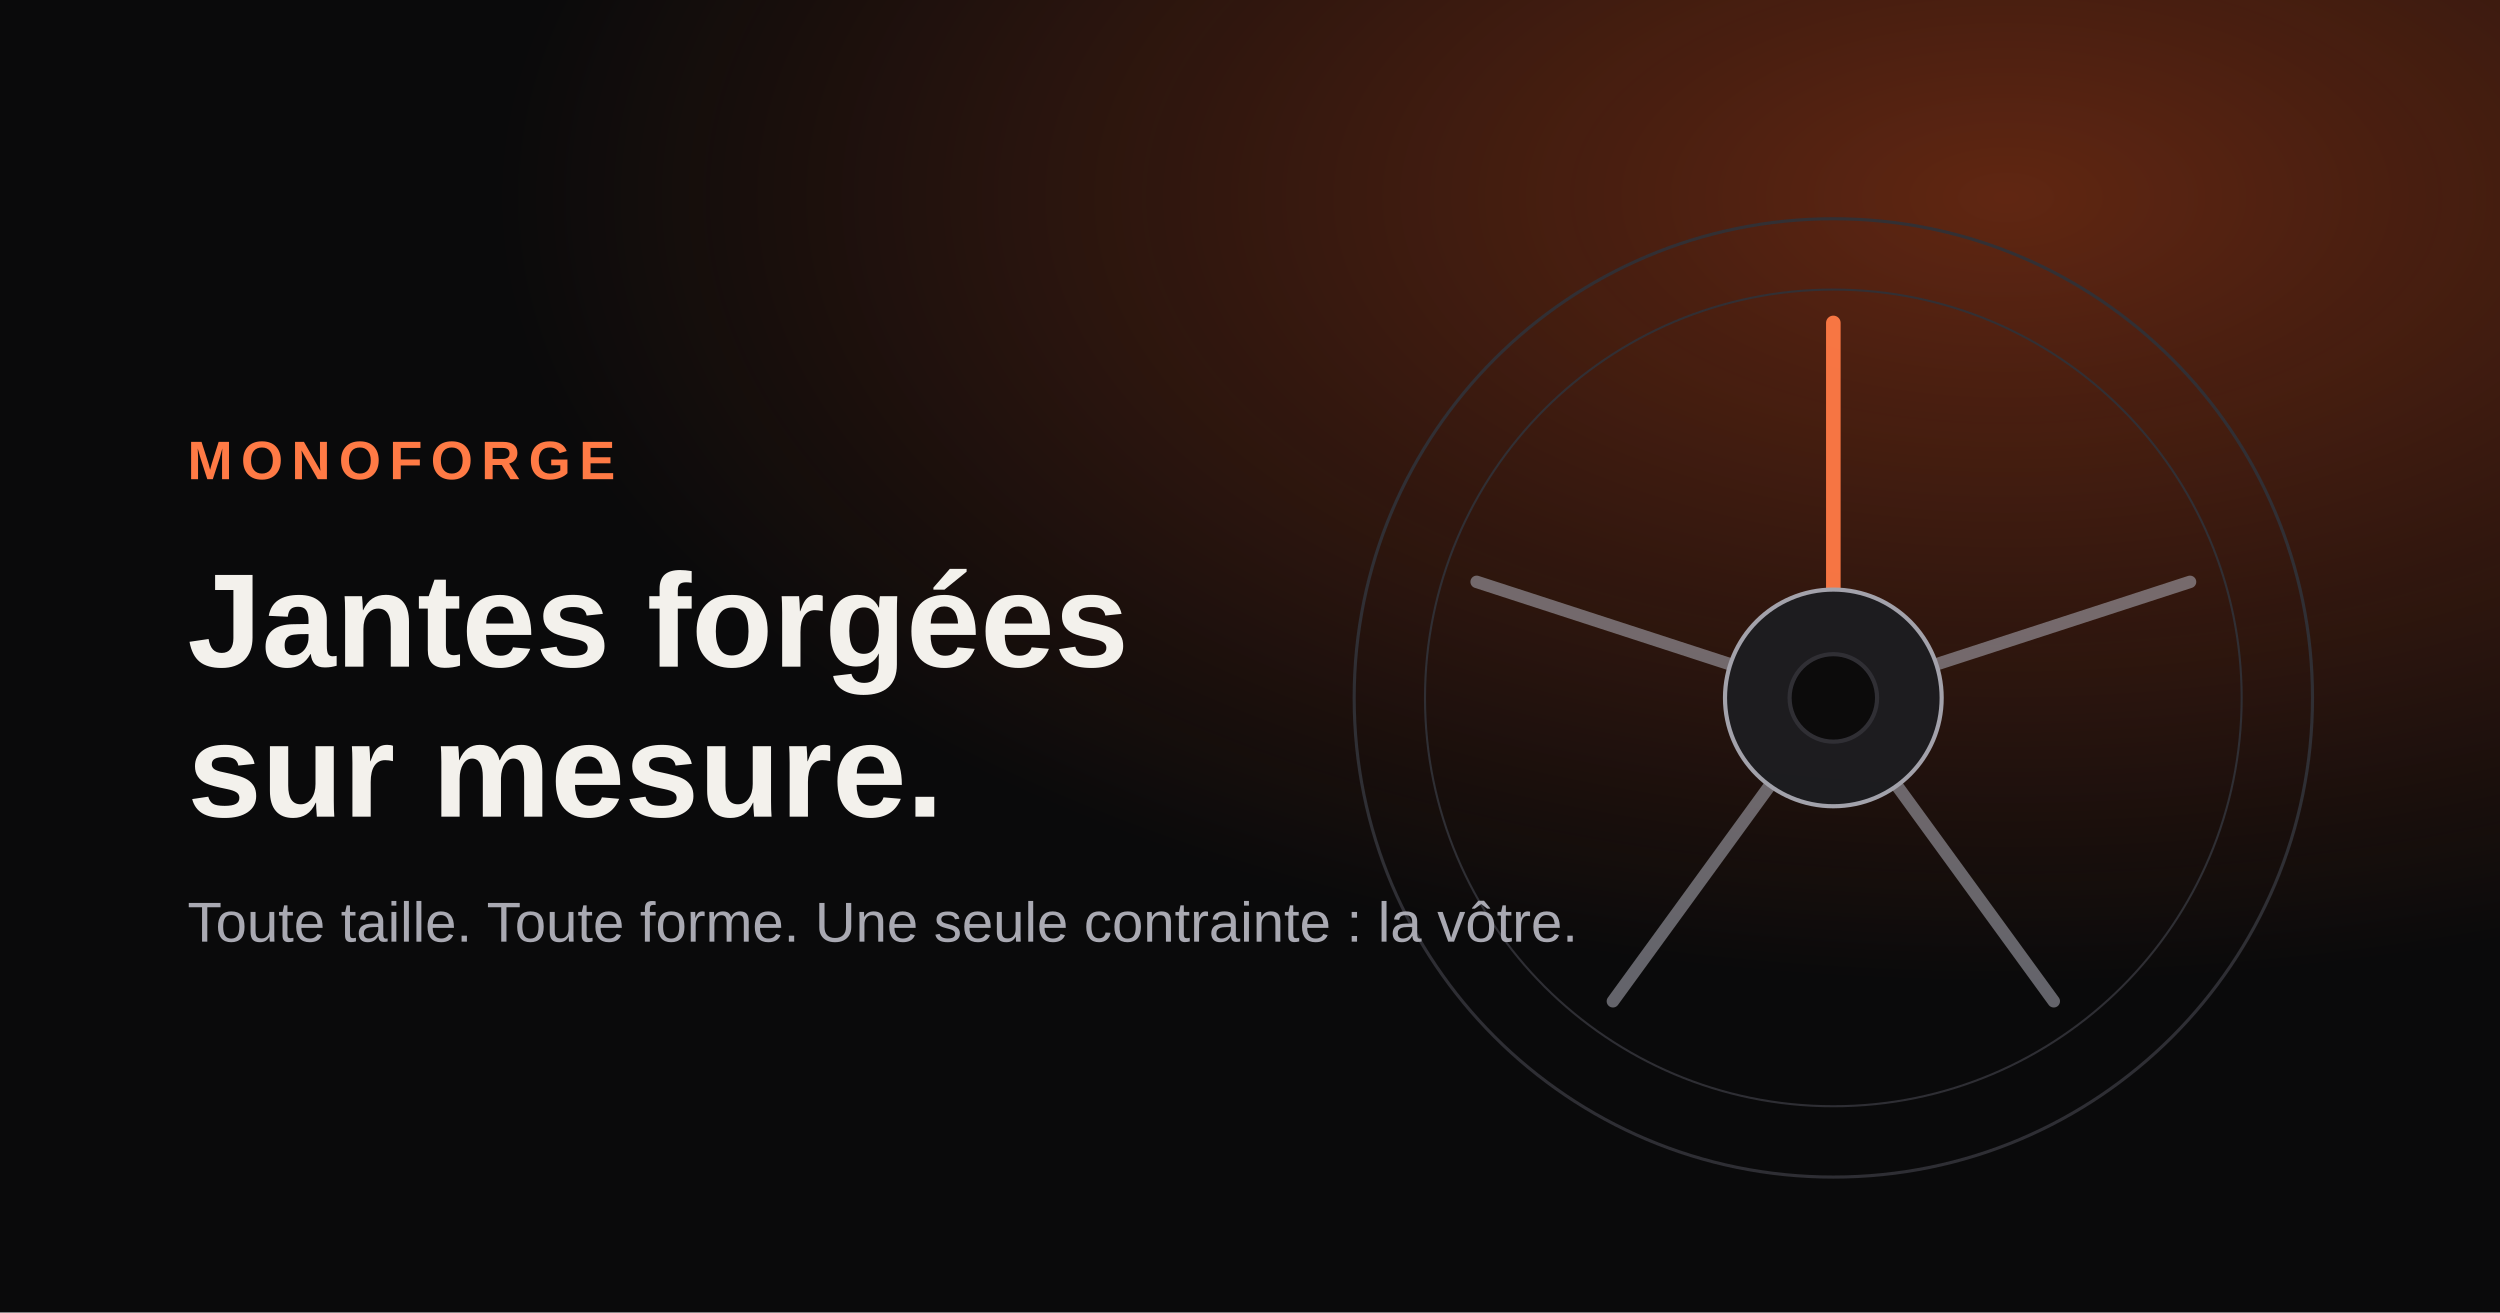
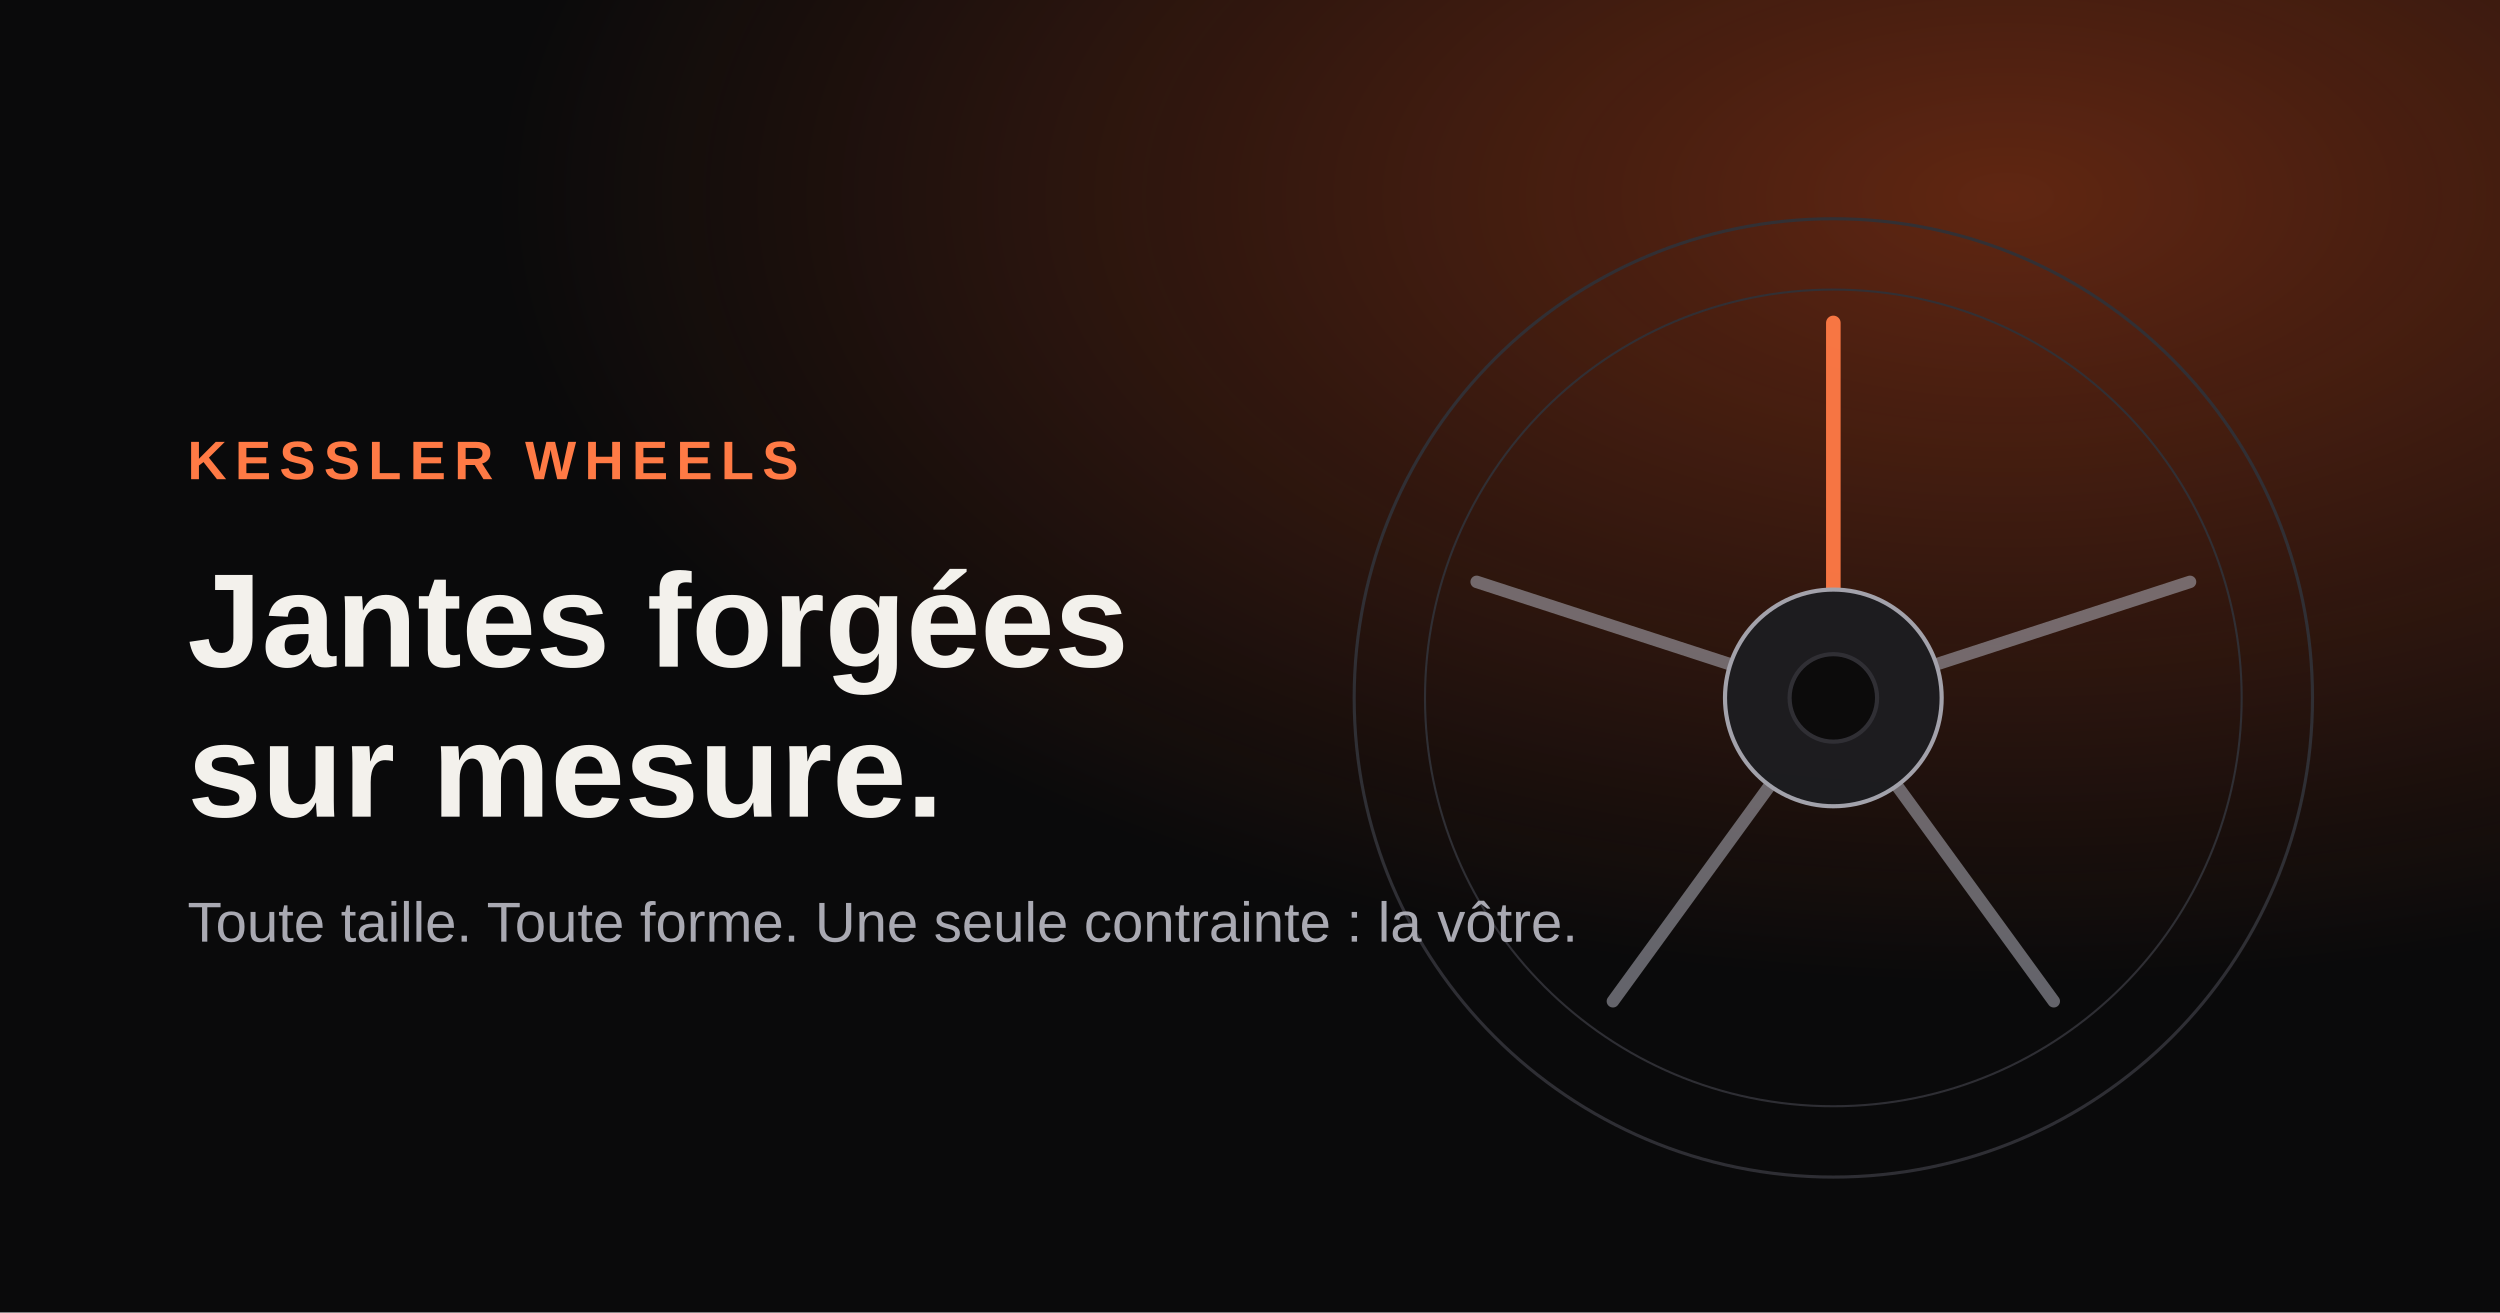
<svg xmlns="http://www.w3.org/2000/svg" width="1200" height="630" viewBox="0 0 1200 630">
  <defs>
    <radialGradient id="glow" cx="80%" cy="15%" r="60%">
      <stop offset="0%" stop-color="#ff5a1f" stop-opacity="0.35" />
      <stop offset="100%" stop-color="#ff5a1f" stop-opacity="0" />
    </radialGradient>
  </defs>
  <rect width="1200" height="630" fill="#0a0a0b" />
  <rect width="1200" height="630" fill="url(#glow)" />
  <g transform="translate(880,335)" opacity="0.95">
    <circle r="230" fill="none" stroke="#303036" stroke-width="1.5" />
    <circle r="196" fill="none" stroke="#303036" stroke-width="1" />
    <g stroke="#a9a9b2" stroke-width="6" stroke-linecap="round" opacity="0.6">
      <line x1="0" y1="-52" x2="0" y2="-180" />
      <line x1="49.4" y1="-16.1" x2="171.2" y2="-55.7" />
      <line x1="30.5" y1="42.1" x2="105.8" y2="145.6" />
      <line x1="-30.5" y1="42.1" x2="-105.8" y2="145.6" />
      <line x1="-49.4" y1="-16.1" x2="-171.2" y2="-55.7" />
    </g>
    <line x1="0" y1="-52" x2="0" y2="-180" stroke="#ff7a45" stroke-width="7" stroke-linecap="round" />
    <circle r="52" fill="#1c1c20" stroke="#a9a9b2" stroke-width="2" />
    <circle r="21" fill="#0a0a0b" stroke="#303036" stroke-width="2" />
  </g>
-   <text x="90" y="230" font-family="Arial, sans-serif" font-size="26" font-weight="700" letter-spacing="4" fill="#ff7a45">MONOFORGE</text>
+   <text x="90" y="230" font-family="Arial, sans-serif" font-size="26" font-weight="700" letter-spacing="4" fill="#ff7a45">KESSLER WHEELS</text>
  <text x="90" y="320" font-family="Arial, sans-serif" font-size="64" font-weight="800" fill="#f3f1ec">Jantes forgées</text>
  <text x="90" y="392" font-family="Arial, sans-serif" font-size="64" font-weight="800" fill="#f3f1ec">sur mesure.</text>
  <text x="90" y="452" font-family="Arial, sans-serif" font-size="27" fill="#a9a9b2">Toute taille. Toute forme. Une seule contrainte : la vôtre.</text>
</svg>
